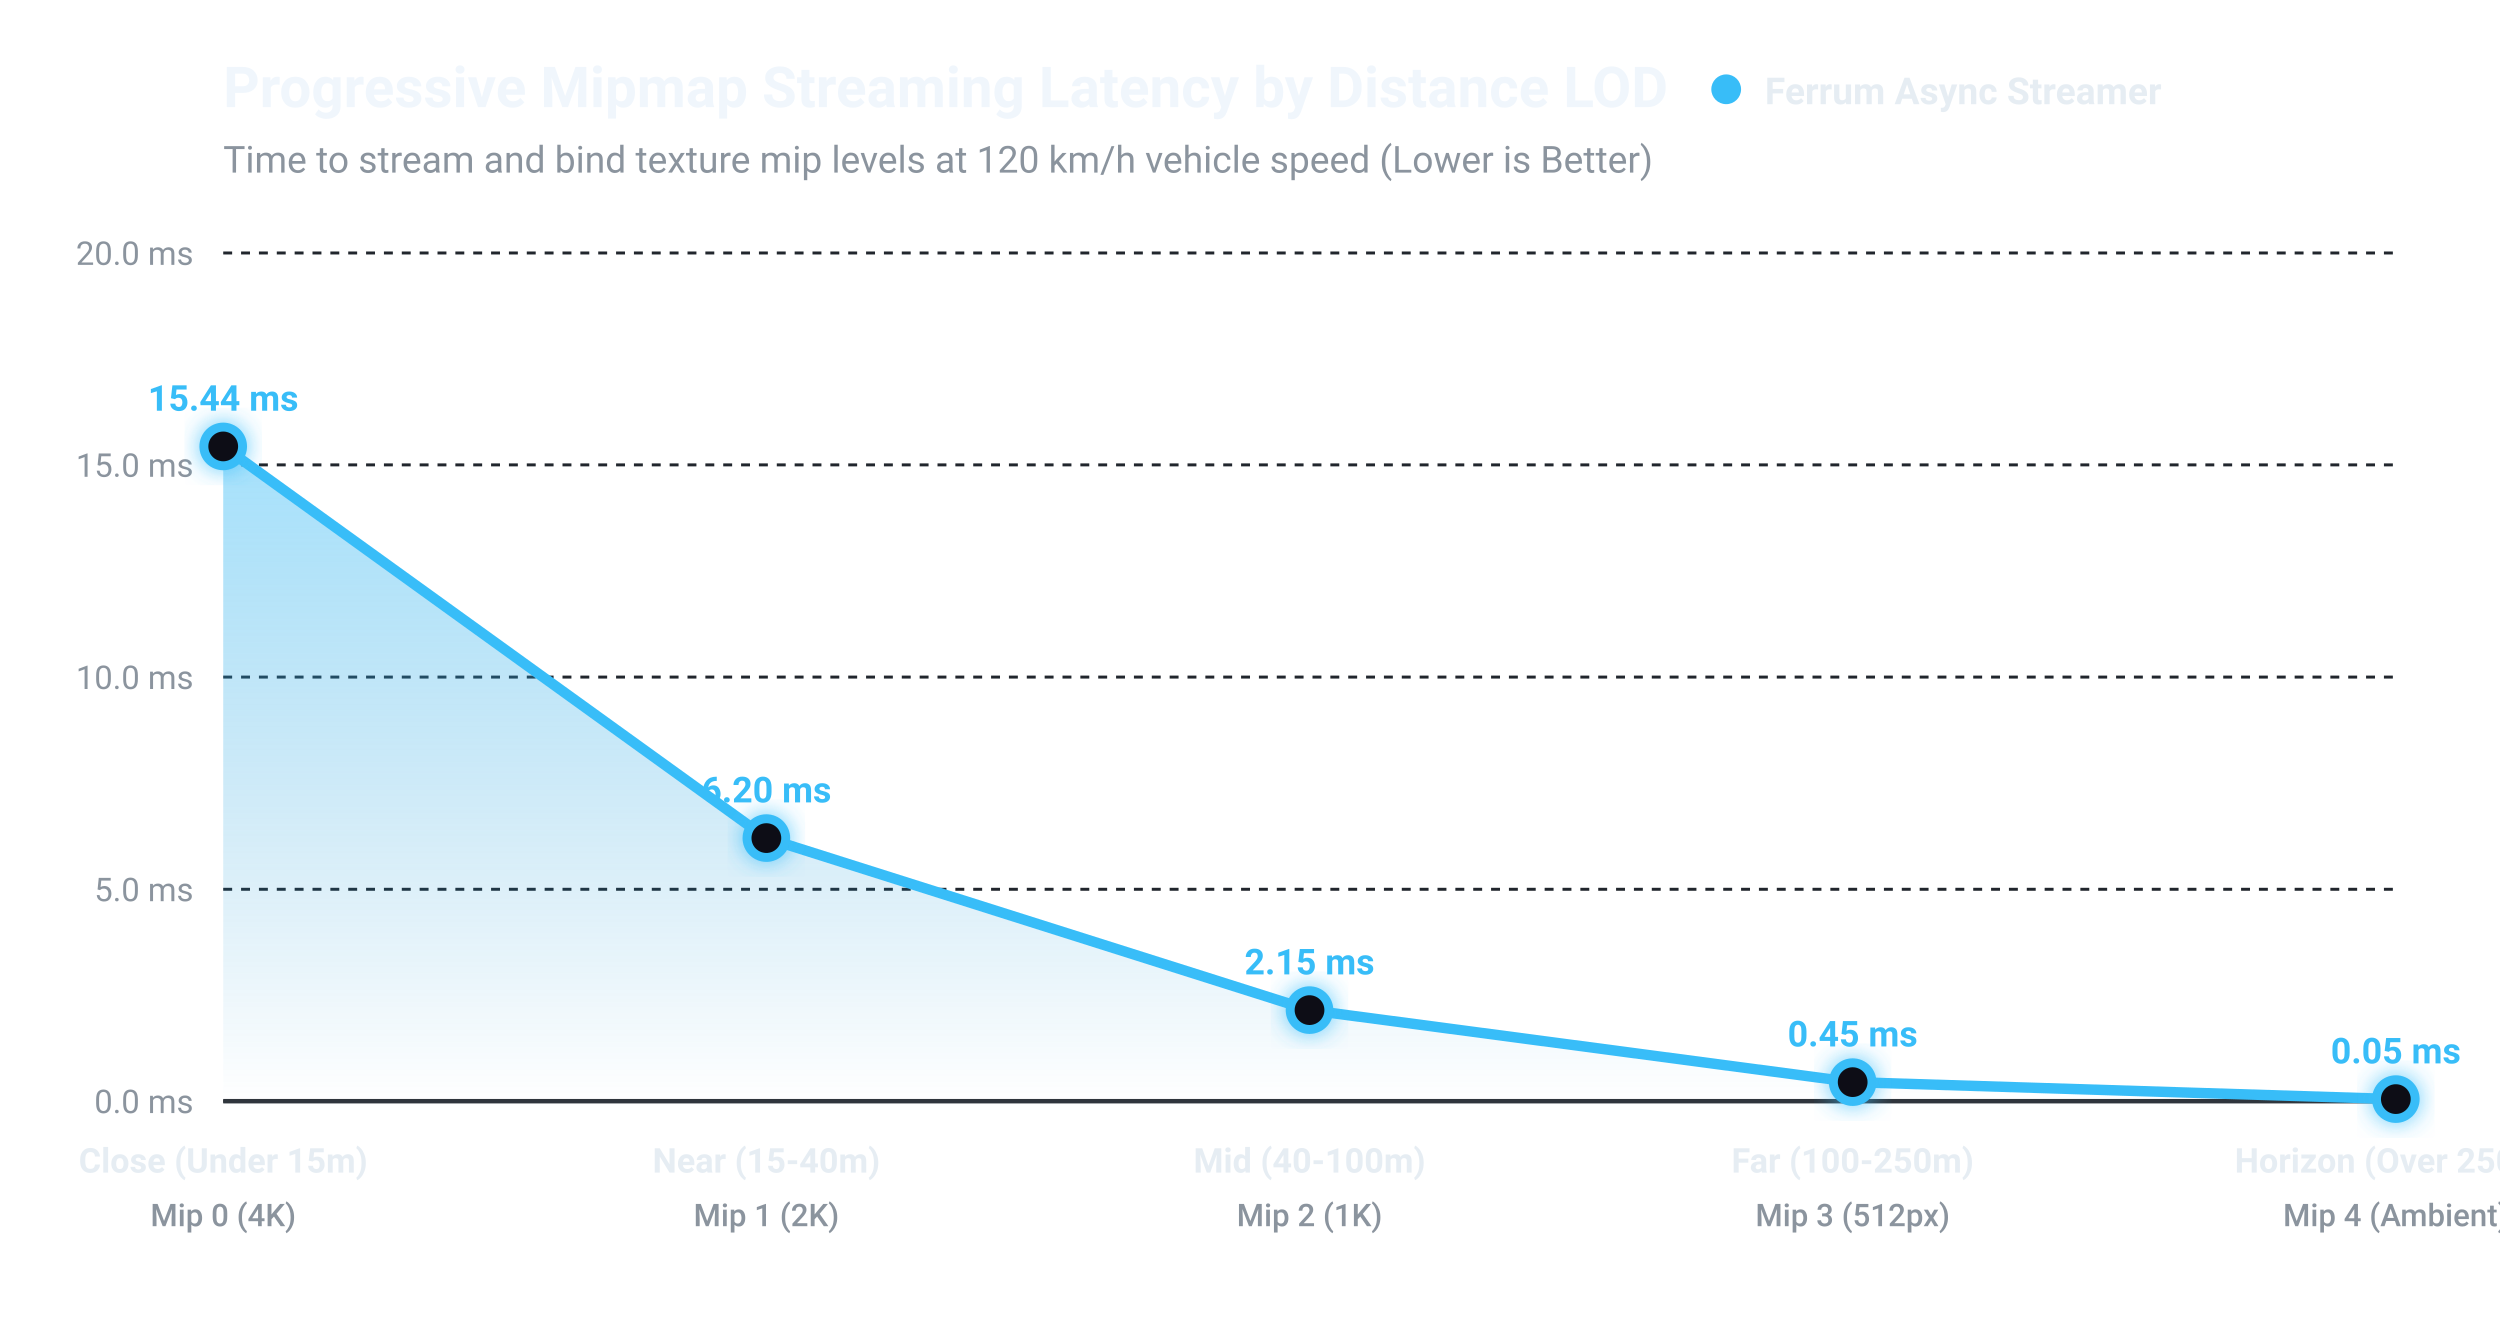
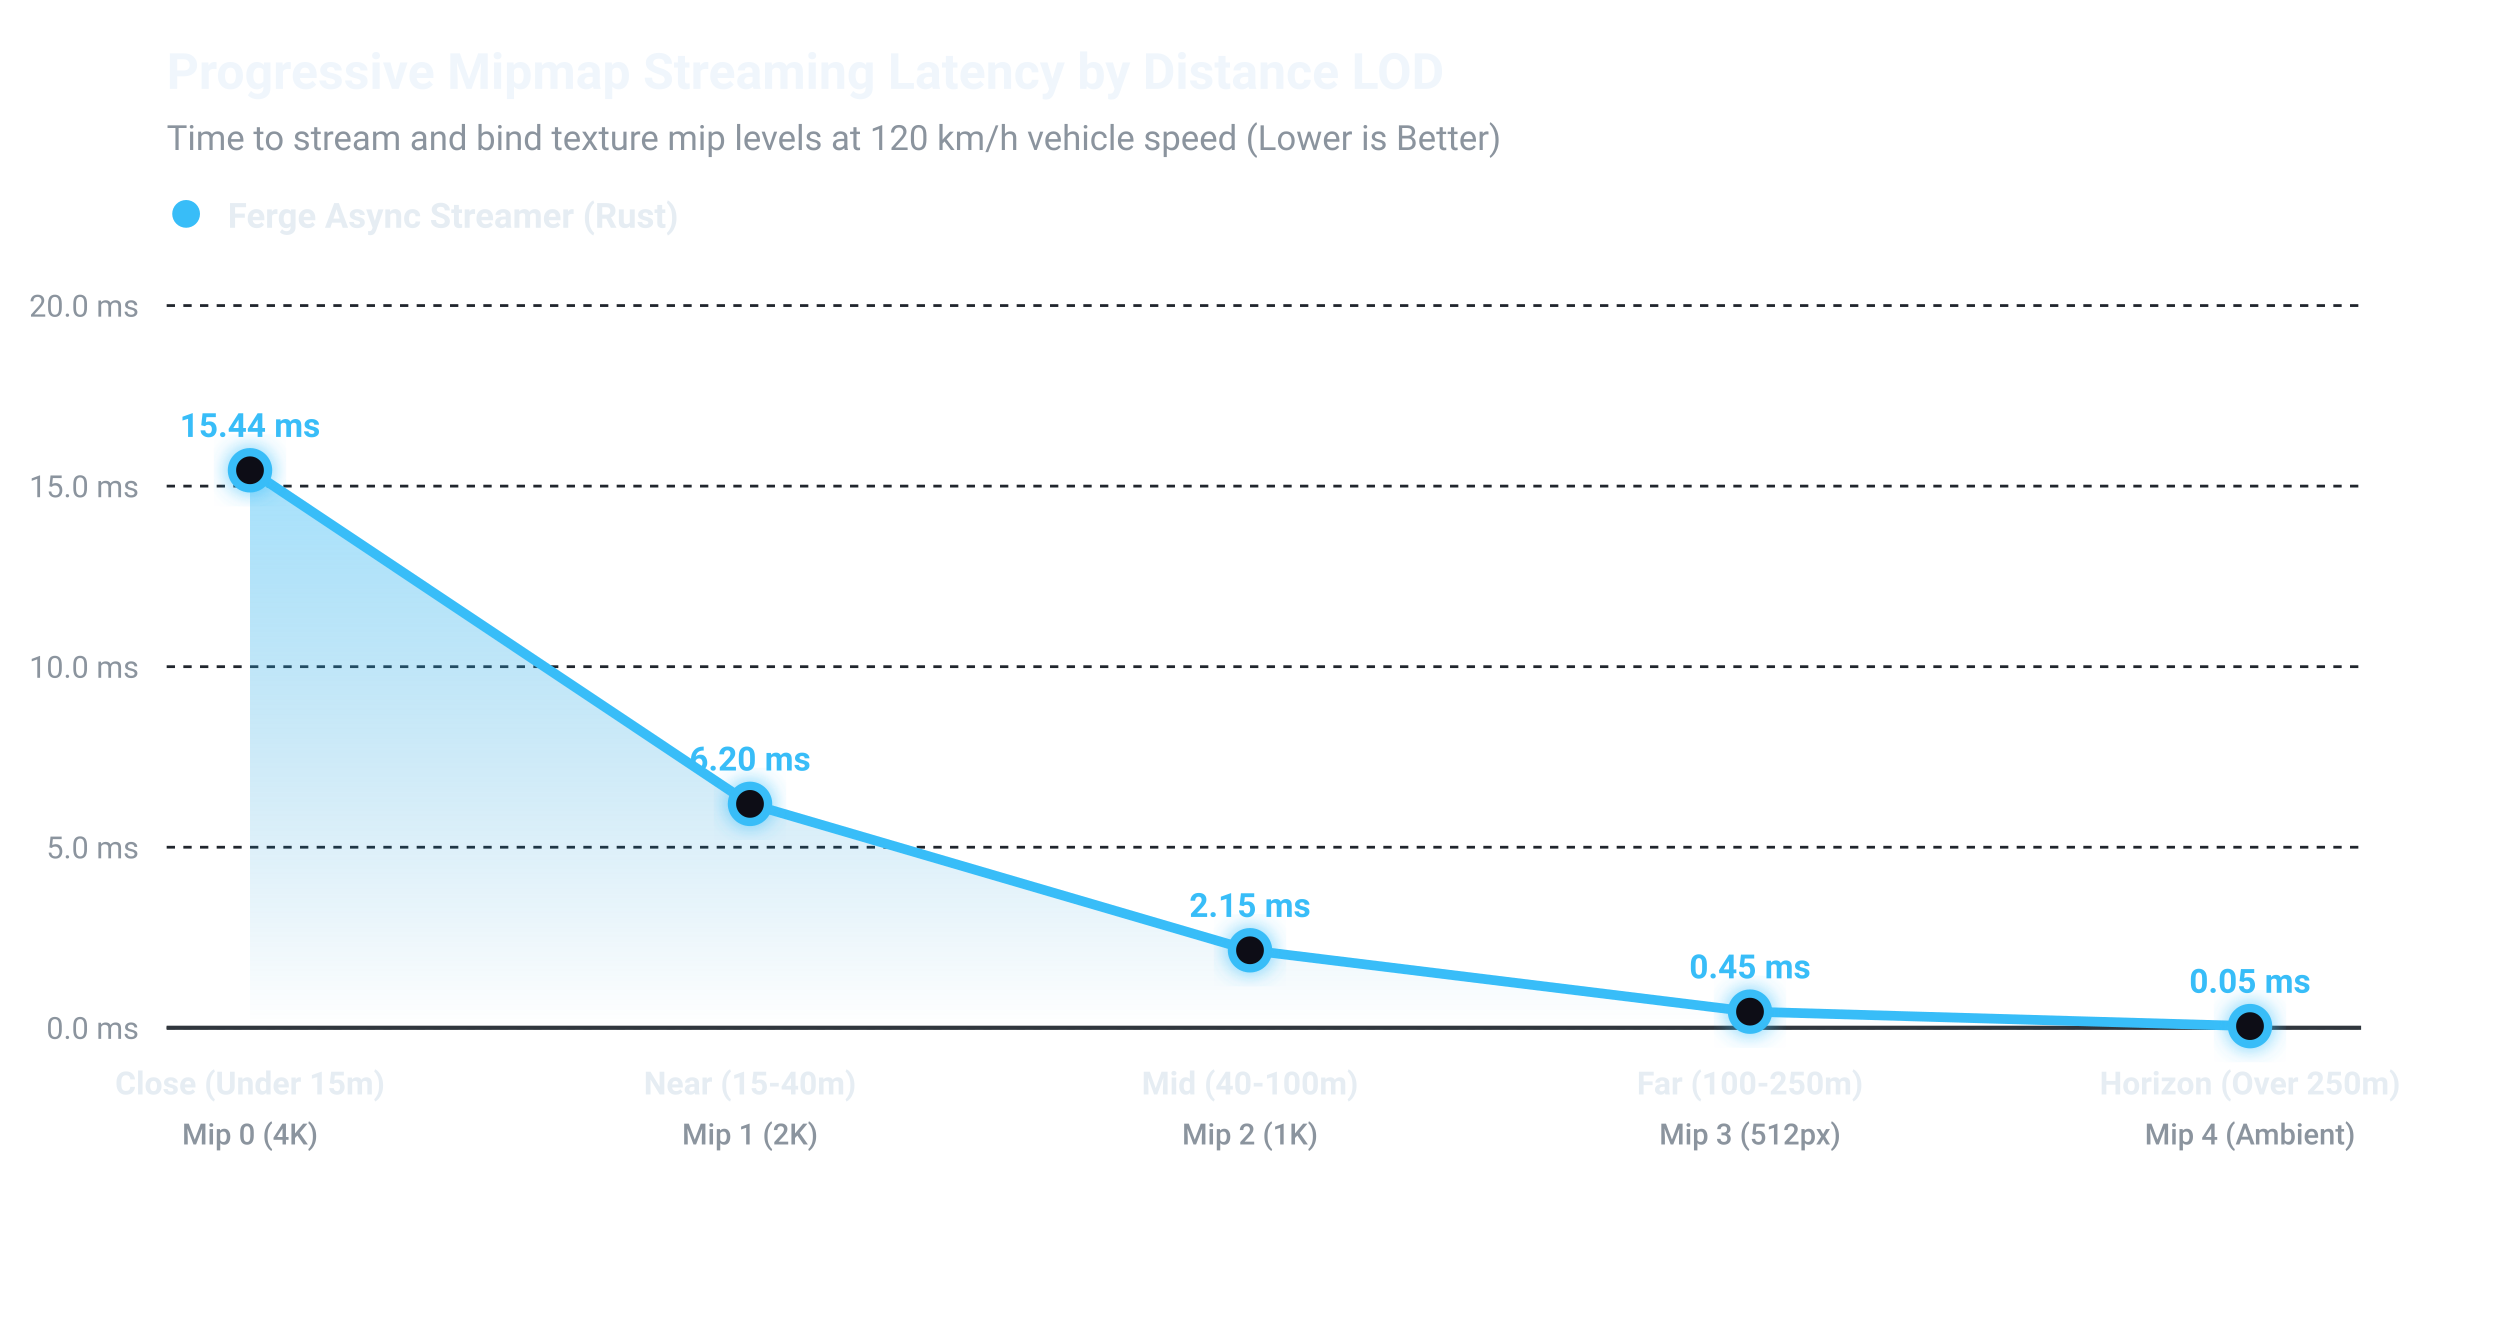
- <svg xmlns="http://www.w3.org/2000/svg" viewBox="0 0 840 450" width="100%" height="100%" style="background:#0d1117; font-family:-apple-system,BlinkMacSystemFont,'Segoe UI',Roboto,Helvetica,Arial,sans-serif; border-radius:12px; border:1px solid #30363d;">
+ <svg xmlns="http://www.w3.org/2000/svg" viewBox="0 0 900 480" width="100%" height="100%" style="background:#0d1117; font-family:-apple-system,BlinkMacSystemFont,'Segoe UI',Roboto,Helvetica,Arial,sans-serif; border-radius:12px; border:1px solid #30363d;">
  <defs>
    <linearGradient id="areaGrad" x1="0" y1="0" x2="0" y2="1">
      <stop offset="0%" stop-color="#38bdf8" stop-opacity="0.45" />
      <stop offset="100%" stop-color="#0284c7" stop-opacity="0.0" />
    </linearGradient>
    <filter id="dotGlow" x="-50%" y="-50%" width="200%" height="200%">
      <feDropShadow dx="0" dy="0" stdDeviation="4" flood-color="#38bdf8" flood-opacity="0.8" />
    </filter>
  </defs>
-   <text x="75" y="36" fill="#f0f6fc" font-size="19" font-weight="700">Progressive Mipmap Streaming Latency by Distance LOD</text>
-   <text x="75" y="58" fill="#8b949e" font-size="12.5">Time to stream and bind texture mip levels at 120 km/h vehicle speed (Lower is Better)</text>
-   <circle cx="580" cy="30" r="5" fill="#38bdf8" />
-   <text x="593" y="35" fill="#e6edf3" font-size="12.5" font-weight="600">Ferrum Async Streamer</text>
-   <line x1="75" y1="370.0" x2="805" y2="370.0" stroke="#21262d" stroke-width="1" stroke-dasharray="3,3" />
-   <text x="65" y="374.0" fill="#8b949e" font-size="11" text-anchor="end">0.0 ms</text>
-   <line x1="75" y1="298.8" x2="805" y2="298.8" stroke="#21262d" stroke-width="1" stroke-dasharray="3,3" />
-   <text x="65" y="302.8" fill="#8b949e" font-size="11" text-anchor="end">5.0 ms</text>
-   <line x1="75" y1="227.5" x2="805" y2="227.5" stroke="#21262d" stroke-width="1" stroke-dasharray="3,3" />
-   <text x="65" y="231.5" fill="#8b949e" font-size="11" text-anchor="end">10.0 ms</text>
-   <line x1="75" y1="156.2" x2="805" y2="156.2" stroke="#21262d" stroke-width="1" stroke-dasharray="3,3" />
-   <text x="65" y="160.2" fill="#8b949e" font-size="11" text-anchor="end">15.0 ms</text>
-   <line x1="75" y1="85.0" x2="805" y2="85.0" stroke="#21262d" stroke-width="1" stroke-dasharray="3,3" />
-   <text x="65" y="89.0" fill="#8b949e" font-size="11" text-anchor="end">20.0 ms</text>
-   <line x1="75" y1="370" x2="805" y2="370" stroke="#30363d" stroke-width="1.5" />
-   <path d="M 75.0,370 L 75.0,150.0 L 257.5,281.6 L 440.0,339.4 L 622.5,363.6 L 805.0,369.3 L 805.0,370 Z" fill="url(#areaGrad)" />
-   <path d="M 75.0,150.0 L 257.5,281.6 L 440.0,339.4 L 622.5,363.6 L 805.0,369.3" fill="none" stroke="#38bdf8" stroke-width="3.5" stroke-linecap="round" stroke-linejoin="round" />
-   <circle cx="75.0" cy="150.0" r="6.5" fill="#0d1117" stroke="#38bdf8" stroke-width="3" filter="url(#dotGlow)" />
-   <text x="75.0" y="138.0" fill="#38bdf8" font-size="12" font-weight="700" text-anchor="middle">15.44 ms</text>
-   <text x="75.0" y="394" fill="#e6edf3" font-size="11.5" font-weight="600" text-anchor="middle">Close (Under 15m)</text>
-   <text x="75.0" y="412" fill="#8b949e" font-size="10.5" font-weight="500" text-anchor="middle">Mip 0 (4K)</text>
-   <circle cx="257.5" cy="281.6" r="6.5" fill="#0d1117" stroke="#38bdf8" stroke-width="3" filter="url(#dotGlow)" />
-   <text x="257.5" y="269.6" fill="#38bdf8" font-size="12" font-weight="700" text-anchor="middle">6.20 ms</text>
-   <text x="257.5" y="394" fill="#e6edf3" font-size="11.5" font-weight="600" text-anchor="middle">Near (15-40m)</text>
-   <text x="257.5" y="412" fill="#8b949e" font-size="10.5" font-weight="500" text-anchor="middle">Mip 1 (2K)</text>
-   <circle cx="440.0" cy="339.4" r="6.5" fill="#0d1117" stroke="#38bdf8" stroke-width="3" filter="url(#dotGlow)" />
-   <text x="440.0" y="327.4" fill="#38bdf8" font-size="12" font-weight="700" text-anchor="middle">2.15 ms</text>
-   <text x="440.0" y="394" fill="#e6edf3" font-size="11.5" font-weight="600" text-anchor="middle">Mid (40-100m)</text>
-   <text x="440.0" y="412" fill="#8b949e" font-size="10.5" font-weight="500" text-anchor="middle">Mip 2 (1K)</text>
-   <circle cx="622.5" cy="363.6" r="6.5" fill="#0d1117" stroke="#38bdf8" stroke-width="3" filter="url(#dotGlow)" />
-   <text x="622.5" y="351.6" fill="#38bdf8" font-size="12" font-weight="700" text-anchor="middle">0.45 ms</text>
-   <text x="622.5" y="394" fill="#e6edf3" font-size="11.5" font-weight="600" text-anchor="middle">Far (100-250m)</text>
-   <text x="622.5" y="412" fill="#8b949e" font-size="10.5" font-weight="500" text-anchor="middle">Mip 3 (512px)</text>
-   <circle cx="805.0" cy="369.3" r="6.5" fill="#0d1117" stroke="#38bdf8" stroke-width="3" filter="url(#dotGlow)" />
-   <text x="805.0" y="357.3" fill="#38bdf8" font-size="12" font-weight="700" text-anchor="middle">0.05 ms</text>
-   <text x="805.0" y="394" fill="#e6edf3" font-size="11.5" font-weight="600" text-anchor="middle">Horizon (Over 250m)</text>
-   <text x="805.0" y="412" fill="#8b949e" font-size="10.5" font-weight="500" text-anchor="middle">Mip 4 (Ambient)</text>
+   <text x="60" y="32" fill="#f0f6fc" font-size="18" font-weight="700">Progressive Mipmap Streaming Latency by Distance LOD</text>
+   <text x="60" y="54" fill="#8b949e" font-size="12.5">Time to stream and bind texture mip levels at 120 km/h vehicle speed (Lower is Better)</text>
+   <circle cx="67" cy="77" r="5" fill="#38bdf8" />
+   <text x="82" y="82" fill="#e6edf3" font-size="12.5" font-weight="600">Ferge Async Streamer (Rust)</text>
+   <line x1="60" y1="370.0" x2="850" y2="370.0" stroke="#21262d" stroke-width="1" stroke-dasharray="3,3" />
+   <text x="50" y="374.0" fill="#8b949e" font-size="11" text-anchor="end">0.0 ms</text>
+   <line x1="60" y1="305.0" x2="850" y2="305.0" stroke="#21262d" stroke-width="1" stroke-dasharray="3,3" />
+   <text x="50" y="309.0" fill="#8b949e" font-size="11" text-anchor="end">5.0 ms</text>
+   <line x1="60" y1="240.0" x2="850" y2="240.0" stroke="#21262d" stroke-width="1" stroke-dasharray="3,3" />
+   <text x="50" y="244.0" fill="#8b949e" font-size="11" text-anchor="end">10.0 ms</text>
+   <line x1="60" y1="175.0" x2="850" y2="175.0" stroke="#21262d" stroke-width="1" stroke-dasharray="3,3" />
+   <text x="50" y="179.0" fill="#8b949e" font-size="11" text-anchor="end">15.0 ms</text>
+   <line x1="60" y1="110.0" x2="850" y2="110.0" stroke="#21262d" stroke-width="1" stroke-dasharray="3,3" />
+   <text x="50" y="114.0" fill="#8b949e" font-size="11" text-anchor="end">20.0 ms</text>
+   <line x1="60" y1="370" x2="850" y2="370" stroke="#30363d" stroke-width="1.5" />
+   <path d="M 90.0,370 L 90.0,169.3 L 270.0,289.4 L 450.0,342.1 L 630.0,364.2 L 810.0,369.4 L 810.0,370 Z" fill="url(#areaGrad)" />
+   <path d="M 90.0,169.3 L 270.0,289.4 L 450.0,342.1 L 630.0,364.2 L 810.0,369.4" fill="none" stroke="#38bdf8" stroke-width="3.5" stroke-linecap="round" stroke-linejoin="round" />
+   <circle cx="90.0" cy="169.3" r="6.5" fill="#0d1117" stroke="#38bdf8" stroke-width="3" filter="url(#dotGlow)" />
+   <text x="90.0" y="157.3" fill="#38bdf8" font-size="12" font-weight="700" text-anchor="middle">15.44 ms</text>
+   <text x="90.0" y="394" fill="#e6edf3" font-size="11.5" font-weight="600" text-anchor="middle">Close (Under 15m)</text>
+   <text x="90.0" y="412" fill="#8b949e" font-size="10.5" font-weight="500" text-anchor="middle">Mip 0 (4K)</text>
+   <circle cx="270.0" cy="289.4" r="6.5" fill="#0d1117" stroke="#38bdf8" stroke-width="3" filter="url(#dotGlow)" />
+   <text x="270.0" y="277.4" fill="#38bdf8" font-size="12" font-weight="700" text-anchor="middle">6.20 ms</text>
+   <text x="270.0" y="394" fill="#e6edf3" font-size="11.5" font-weight="600" text-anchor="middle">Near (15-40m)</text>
+   <text x="270.0" y="412" fill="#8b949e" font-size="10.5" font-weight="500" text-anchor="middle">Mip 1 (2K)</text>
+   <circle cx="450.0" cy="342.1" r="6.5" fill="#0d1117" stroke="#38bdf8" stroke-width="3" filter="url(#dotGlow)" />
+   <text x="450.0" y="330.1" fill="#38bdf8" font-size="12" font-weight="700" text-anchor="middle">2.15 ms</text>
+   <text x="450.0" y="394" fill="#e6edf3" font-size="11.5" font-weight="600" text-anchor="middle">Mid (40-100m)</text>
+   <text x="450.0" y="412" fill="#8b949e" font-size="10.5" font-weight="500" text-anchor="middle">Mip 2 (1K)</text>
+   <circle cx="630.0" cy="364.2" r="6.5" fill="#0d1117" stroke="#38bdf8" stroke-width="3" filter="url(#dotGlow)" />
+   <text x="630.0" y="352.2" fill="#38bdf8" font-size="12" font-weight="700" text-anchor="middle">0.45 ms</text>
+   <text x="630.0" y="394" fill="#e6edf3" font-size="11.5" font-weight="600" text-anchor="middle">Far (100-250m)</text>
+   <text x="630.0" y="412" fill="#8b949e" font-size="10.5" font-weight="500" text-anchor="middle">Mip 3 (512px)</text>
+   <circle cx="810.0" cy="369.4" r="6.5" fill="#0d1117" stroke="#38bdf8" stroke-width="3" filter="url(#dotGlow)" />
+   <text x="810.0" y="357.4" fill="#38bdf8" font-size="12" font-weight="700" text-anchor="middle">0.05 ms</text>
+   <text x="810.0" y="394" fill="#e6edf3" font-size="11.5" font-weight="600" text-anchor="middle">Horizon (Over 250m)</text>
+   <text x="810.0" y="412" fill="#8b949e" font-size="10.5" font-weight="500" text-anchor="middle">Mip 4 (Ambient)</text>
</svg>
